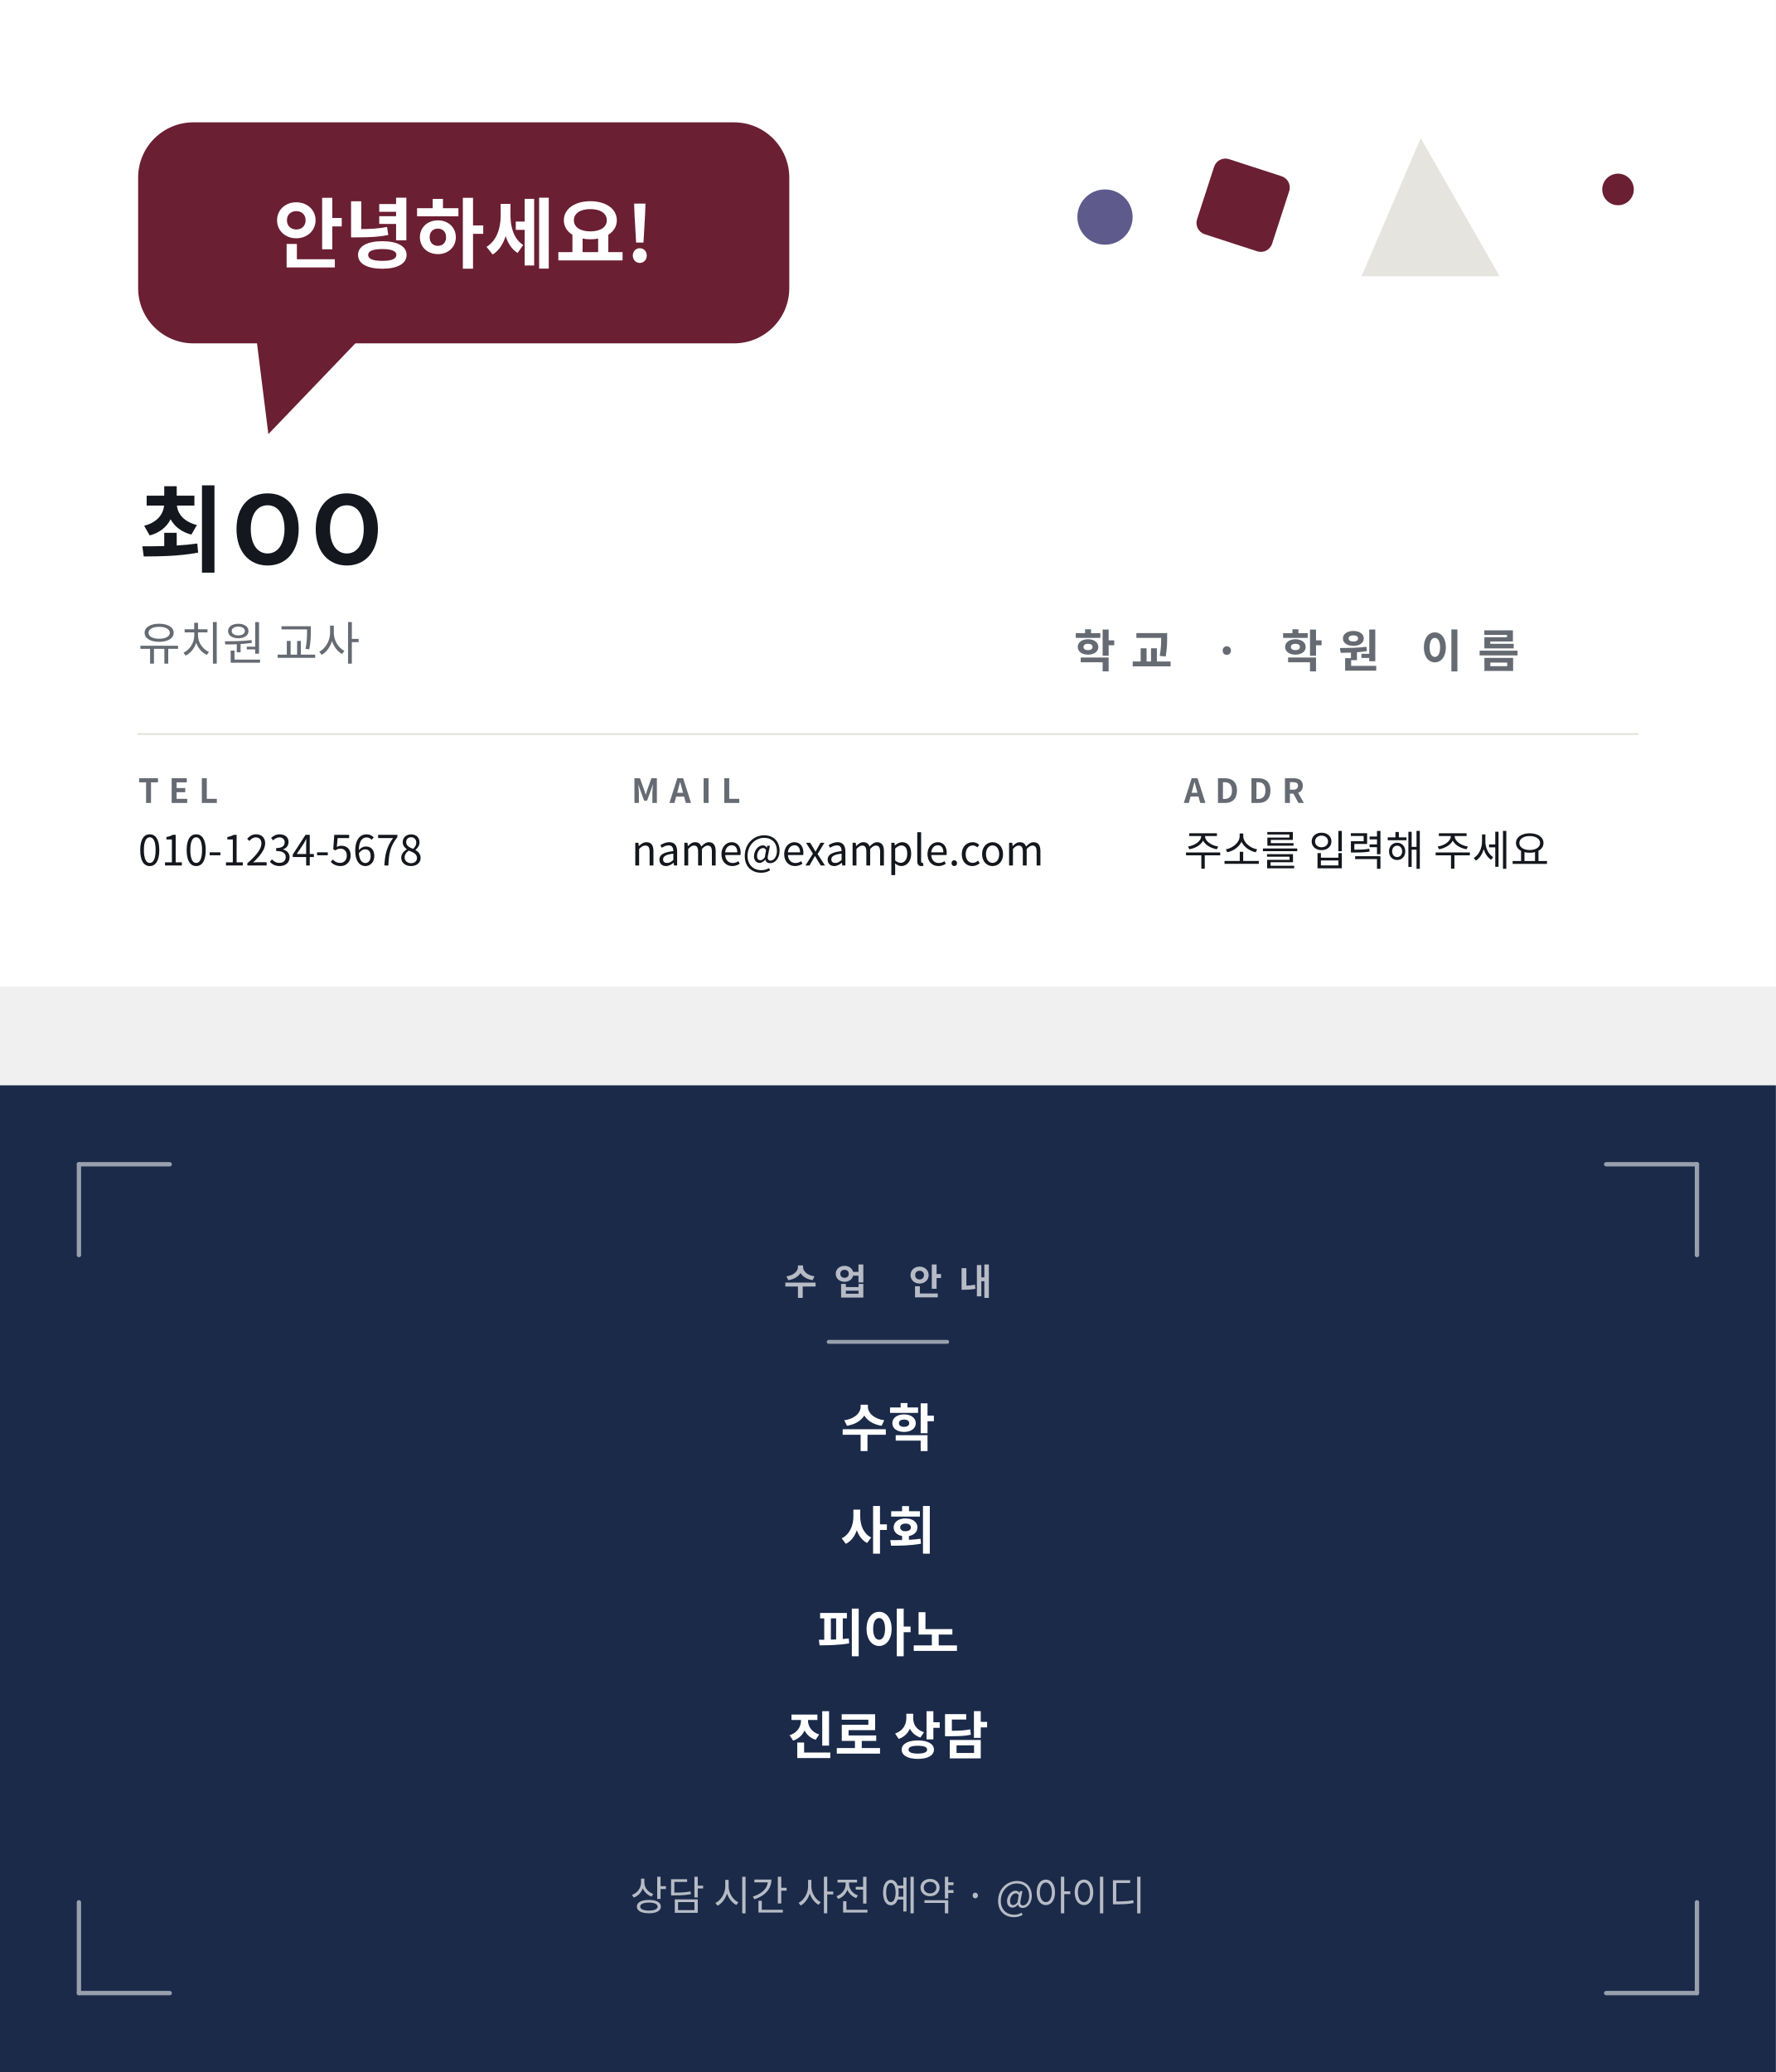
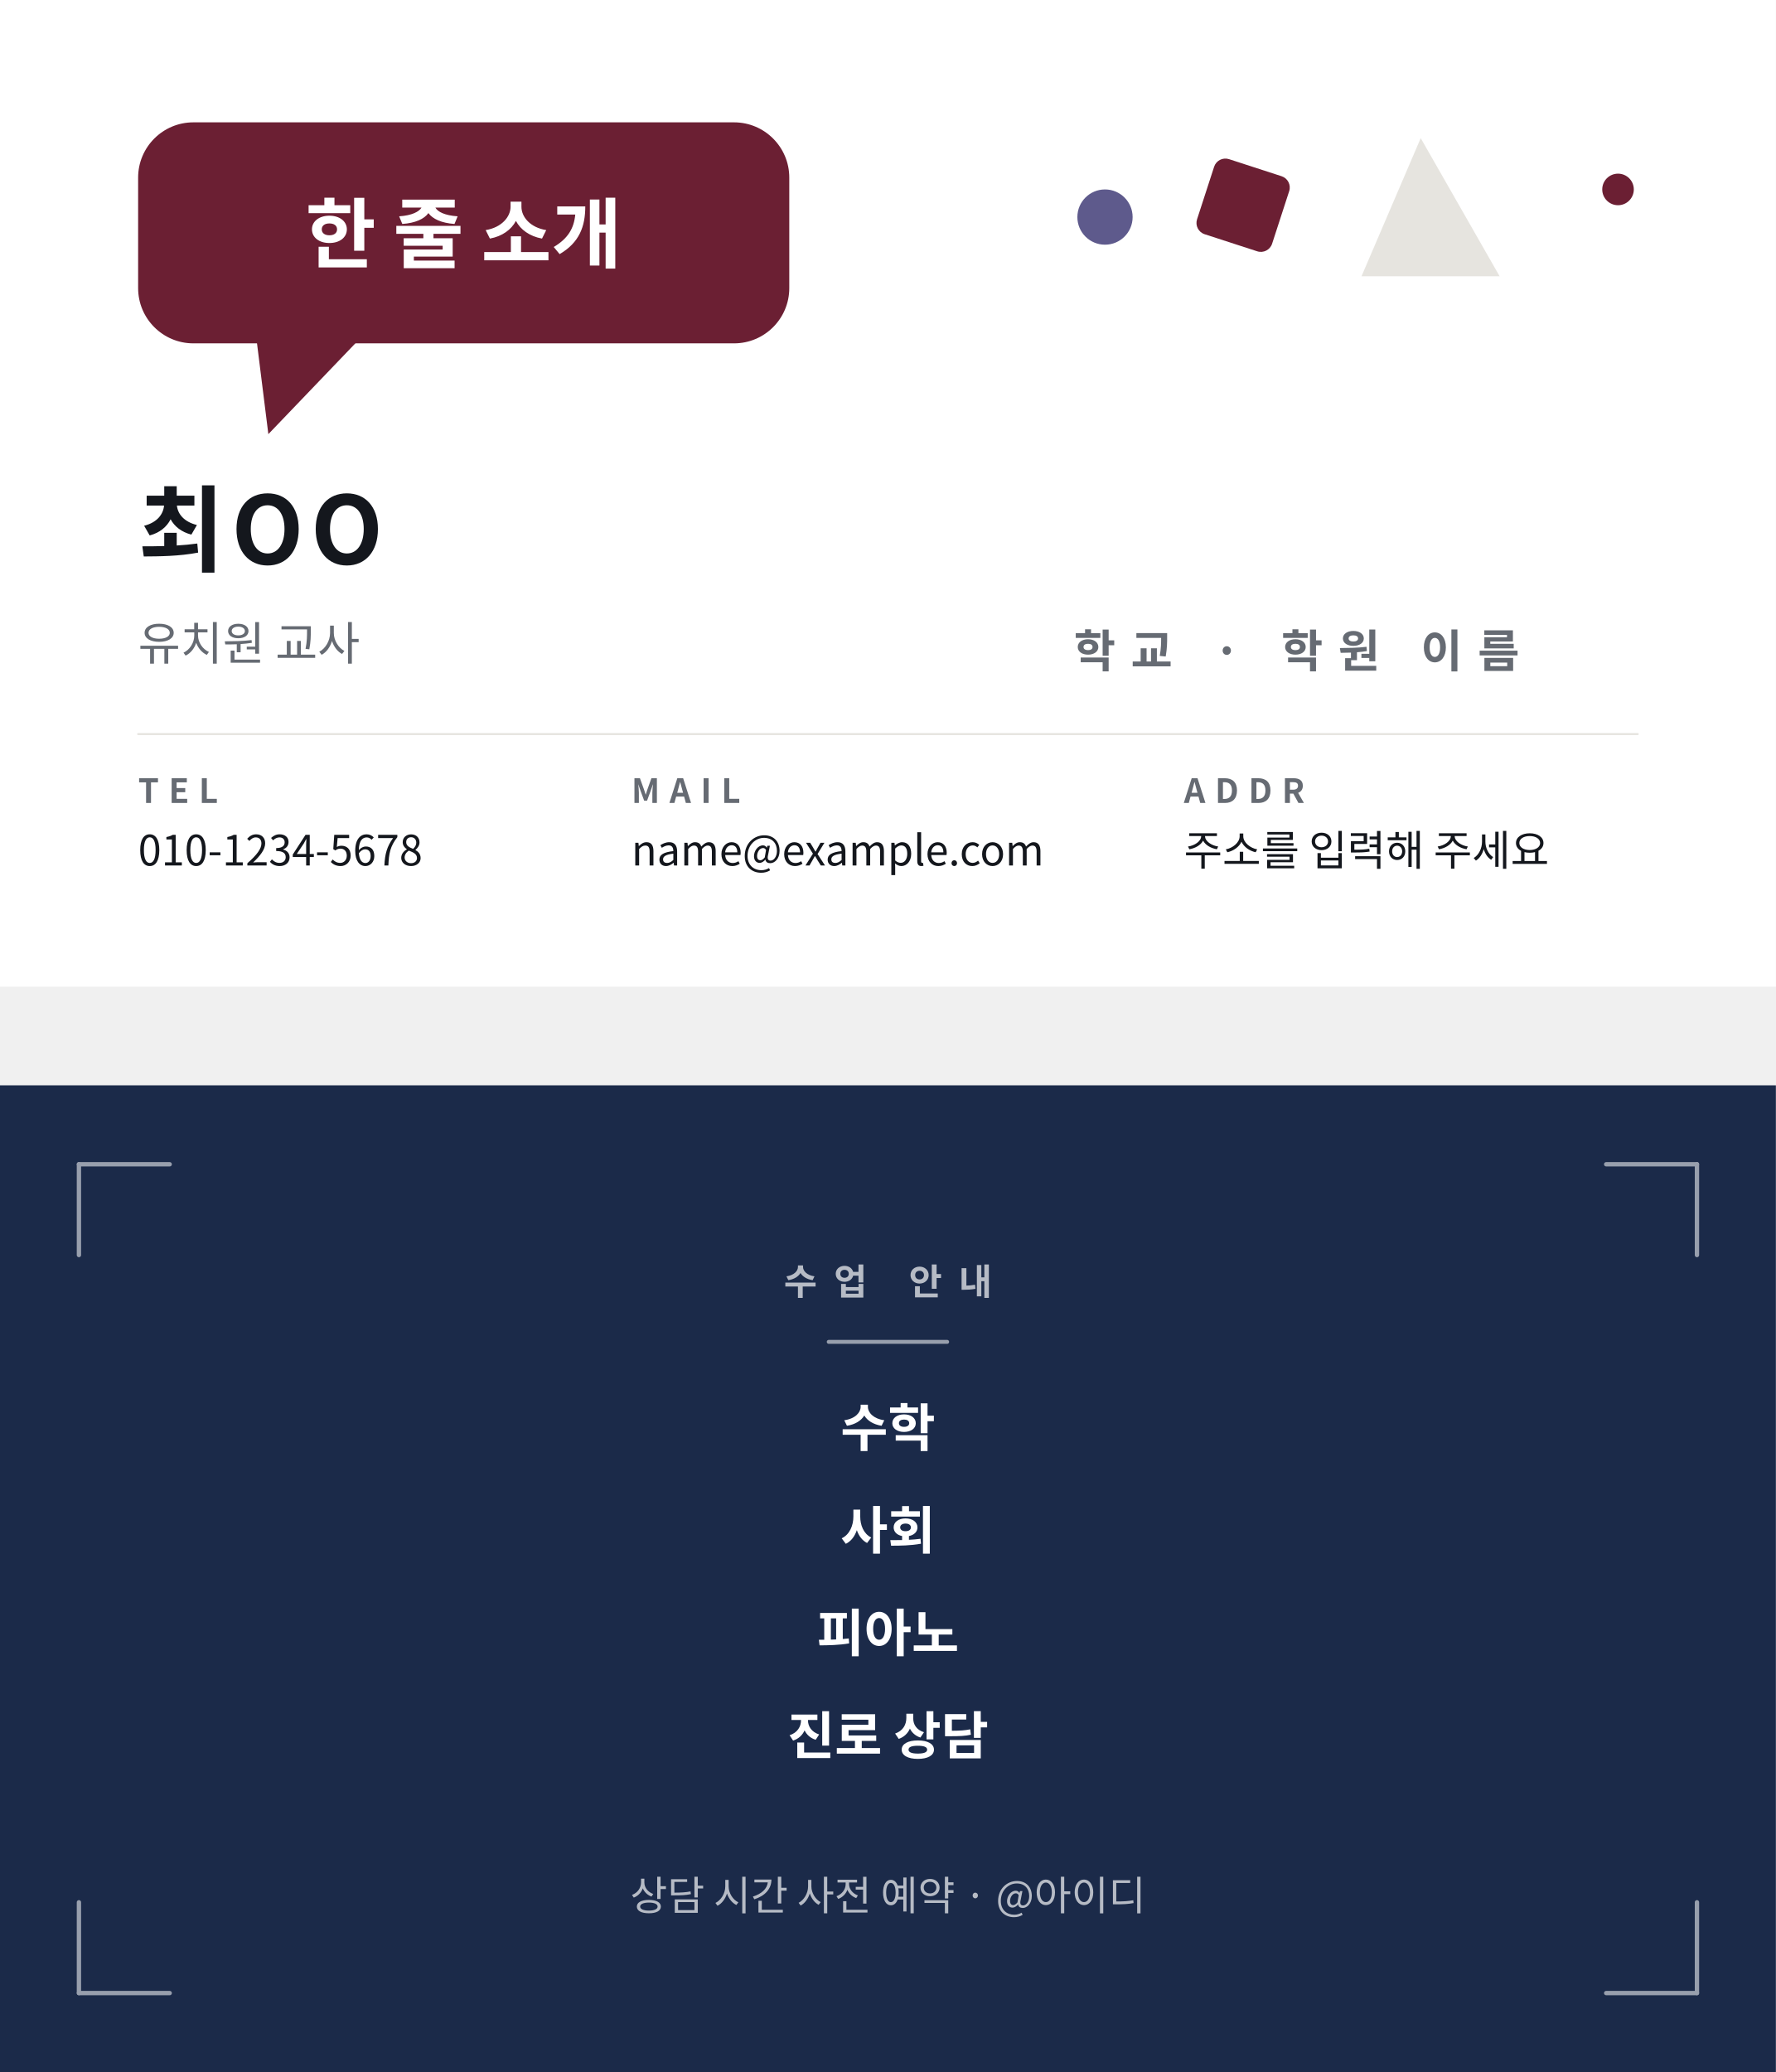
<svg xmlns="http://www.w3.org/2000/svg" width="90mm" height="105mm" viewBox="0 0 900 1050">
  <g id="front">
    <rect width="900" height="500" fill="#FFFFFF" />
    <rect x="70" y="62" width="330" height="112" rx="28" fill="#6B1F33" />
    <polygon points="130,172 182,172 136,220" fill="#6B1F33" />
    <text font-family="Pretendard,'Noto Sans KR','Noto Sans CJK KR','Malgun Gothic','Apple SD Gothic Neo',sans-serif" font-size="38.8" font-weight="700" fill="#FFFFFF" text-anchor="middle">
-       <tspan x="235" y="132.7">안녕하세요!</tspan>
+       <tspan x="235" y="132.7">한 줄 소개</tspan>
    </text>
    <ellipse cx="560" cy="110" rx="14" ry="14" fill="#5E5A8C" />
    <rect x="610" y="84" width="40" height="40" rx="6" fill="#6B1F33" transform="rotate(18 630 104)" />
    <polygon points="720,70 760,140 690,140" fill="#E6E4DF" />
    <ellipse cx="820" cy="96" rx="8" ry="8" fill="#6B1F33" />
    <text font-family="Pretendard,'Noto Sans KR','Noto Sans CJK KR','Malgun Gothic','Apple SD Gothic Neo',sans-serif" font-size="47.6" font-weight="700" fill="#14171D" text-anchor="start" letter-spacing="3.5">
      <tspan x="70" y="285.9">최OO</tspan>
    </text>
    <text font-family="Pretendard,'Noto Sans KR','Noto Sans CJK KR','Malgun Gothic','Apple SD Gothic Neo',sans-serif" font-size="23.3" font-weight="400" fill="#666B73" text-anchor="start">
      <tspan x="70" y="334.5">유치원 교사</tspan>
    </text>
    <text font-family="Pretendard,'Noto Sans KR','Noto Sans CJK KR','Malgun Gothic','Apple SD Gothic Neo',sans-serif" font-size="22.9" font-weight="700" fill="#666B73" text-anchor="end" letter-spacing="7.8">
      <tspan x="770" y="338.2">학교 · 학원 이름</tspan>
    </text>
    <line x1="70" y1="372" x2="830" y2="372" stroke="#E6E4DF" stroke-width="1" stroke-linecap="round" />
    <text font-family="Pretendard,'Noto Sans KR','Noto Sans CJK KR','Malgun Gothic','Apple SD Gothic Neo',sans-serif" font-size="16.9" font-weight="700" fill="#666B73" text-anchor="start" letter-spacing="4.9">
      <tspan x="70" y="406.9">TEL</tspan>
    </text>
    <text font-family="Pretendard,'Noto Sans KR','Noto Sans CJK KR','Malgun Gothic','Apple SD Gothic Neo',sans-serif" font-size="21.2" font-weight="400" fill="#14171D" text-anchor="start">
      <tspan x="70" y="438.6">010-1234-5678</tspan>
    </text>
    <text font-family="Pretendard,'Noto Sans KR','Noto Sans CJK KR','Malgun Gothic','Apple SD Gothic Neo',sans-serif" font-size="16.9" font-weight="700" fill="#666B73" text-anchor="start" letter-spacing="4.9">
      <tspan x="320" y="406.9">MAIL</tspan>
    </text>
    <text font-family="Pretendard,'Noto Sans KR','Noto Sans CJK KR','Malgun Gothic','Apple SD Gothic Neo',sans-serif" font-size="21.2" font-weight="400" fill="#14171D" text-anchor="start">
      <tspan x="320" y="438.6">name@example.com</tspan>
    </text>
    <text font-family="Pretendard,'Noto Sans KR','Noto Sans CJK KR','Malgun Gothic','Apple SD Gothic Neo',sans-serif" font-size="16.9" font-weight="700" fill="#666B73" text-anchor="start" letter-spacing="4.9">
      <tspan x="600" y="406.9">ADDR</tspan>
    </text>
    <text font-family="Pretendard,'Noto Sans KR','Noto Sans CJK KR','Malgun Gothic','Apple SD Gothic Neo',sans-serif" font-size="21.2" font-weight="400" fill="#14171D" text-anchor="start">
      <tspan x="600" y="438.6">주소를 입력해 주세요</tspan>
    </text>
  </g>
  <g id="back" transform="translate(0 550)">
    <rect width="900" height="500" fill="#1B2A49" />
    <line x1="40" y1="40" x2="86" y2="40" stroke="#989FAD" stroke-width="2.2" stroke-linecap="round" />
    <line x1="40" y1="40" x2="40" y2="86" stroke="#989FAD" stroke-width="2.2" stroke-linecap="round" />
    <line x1="860" y1="40" x2="814" y2="40" stroke="#989FAD" stroke-width="2.2" stroke-linecap="round" />
    <line x1="860" y1="40" x2="860" y2="86" stroke="#989FAD" stroke-width="2.2" stroke-linecap="round" />
    <line x1="40" y1="460" x2="86" y2="460" stroke="#989FAD" stroke-width="2.2" stroke-linecap="round" />
    <line x1="40" y1="460" x2="40" y2="414" stroke="#989FAD" stroke-width="2.2" stroke-linecap="round" />
    <line x1="860" y1="460" x2="814" y2="460" stroke="#989FAD" stroke-width="2.2" stroke-linecap="round" />
    <line x1="860" y1="460" x2="860" y2="414" stroke="#989FAD" stroke-width="2.2" stroke-linecap="round" />
    <text font-family="Pretendard,'Noto Sans KR','Noto Sans CJK KR','Malgun Gothic','Apple SD Gothic Neo',sans-serif" font-size="18.3" font-weight="700" fill="#B6BBC5" text-anchor="middle" letter-spacing="8.5">
      <tspan x="450" y="106.1">수업 안내</tspan>
    </text>
    <line x1="420" y1="130" x2="480" y2="130" stroke="#989FAD" stroke-width="2" stroke-linecap="round" />
    <text font-family="Pretendard,'Noto Sans KR','Noto Sans CJK KR','Malgun Gothic','Apple SD Gothic Neo',sans-serif" font-size="26.1" font-weight="700" fill="#FFFFFF" text-anchor="middle">
      <tspan x="450" y="183">수학</tspan>
    </text>
    <text font-family="Pretendard,'Noto Sans KR','Noto Sans CJK KR','Malgun Gothic','Apple SD Gothic Neo',sans-serif" font-size="26.1" font-weight="700" fill="#FFFFFF" text-anchor="middle">
      <tspan x="450" y="235">사회</tspan>
    </text>
    <text font-family="Pretendard,'Noto Sans KR','Noto Sans CJK KR','Malgun Gothic','Apple SD Gothic Neo',sans-serif" font-size="26.1" font-weight="700" fill="#FFFFFF" text-anchor="middle">
      <tspan x="450" y="287">피아노</tspan>
    </text>
    <text font-family="Pretendard,'Noto Sans KR','Noto Sans CJK KR','Malgun Gothic','Apple SD Gothic Neo',sans-serif" font-size="26.1" font-weight="700" fill="#FFFFFF" text-anchor="middle">
      <tspan x="450" y="339">진로 상담</tspan>
    </text>
    <text font-family="Pretendard,'Noto Sans KR','Noto Sans CJK KR','Malgun Gothic','Apple SD Gothic Neo',sans-serif" font-size="20.5" font-weight="400" fill="#B6BBC5" text-anchor="middle">
      <tspan x="450" y="418">상담 시간 사전 예약   ·   @아이디</tspan>
    </text>
  </g>
</svg>
